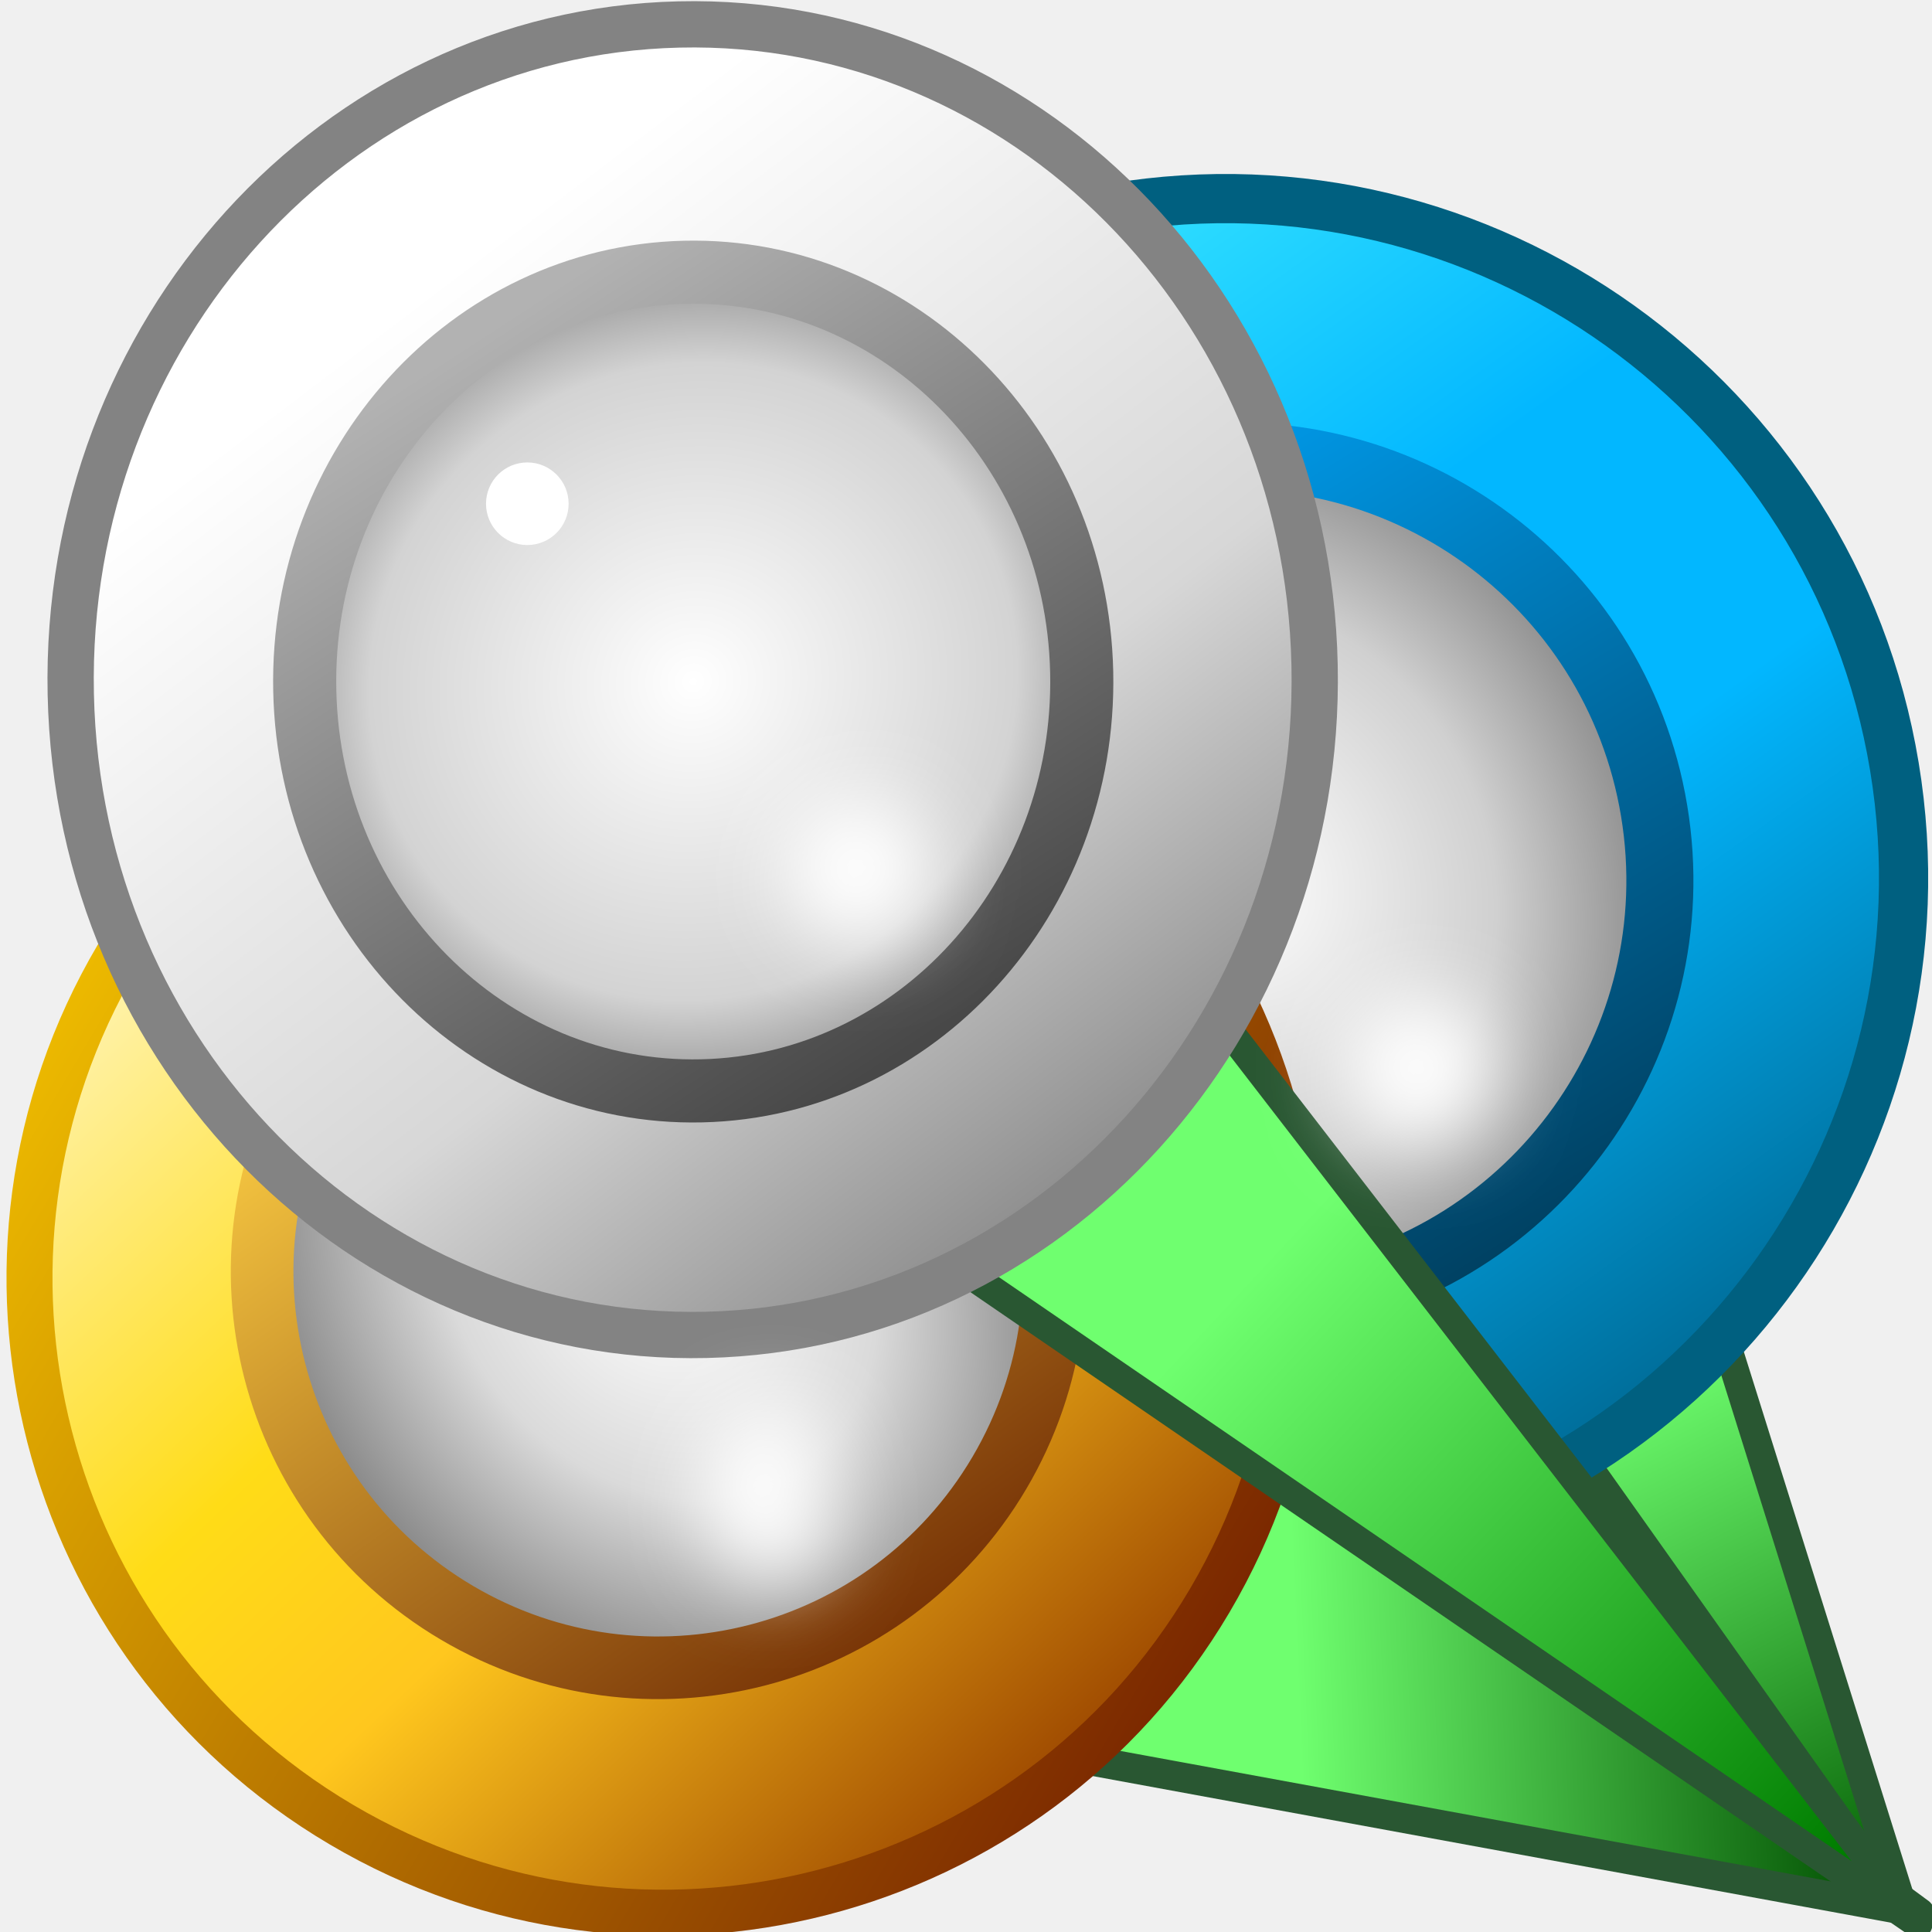
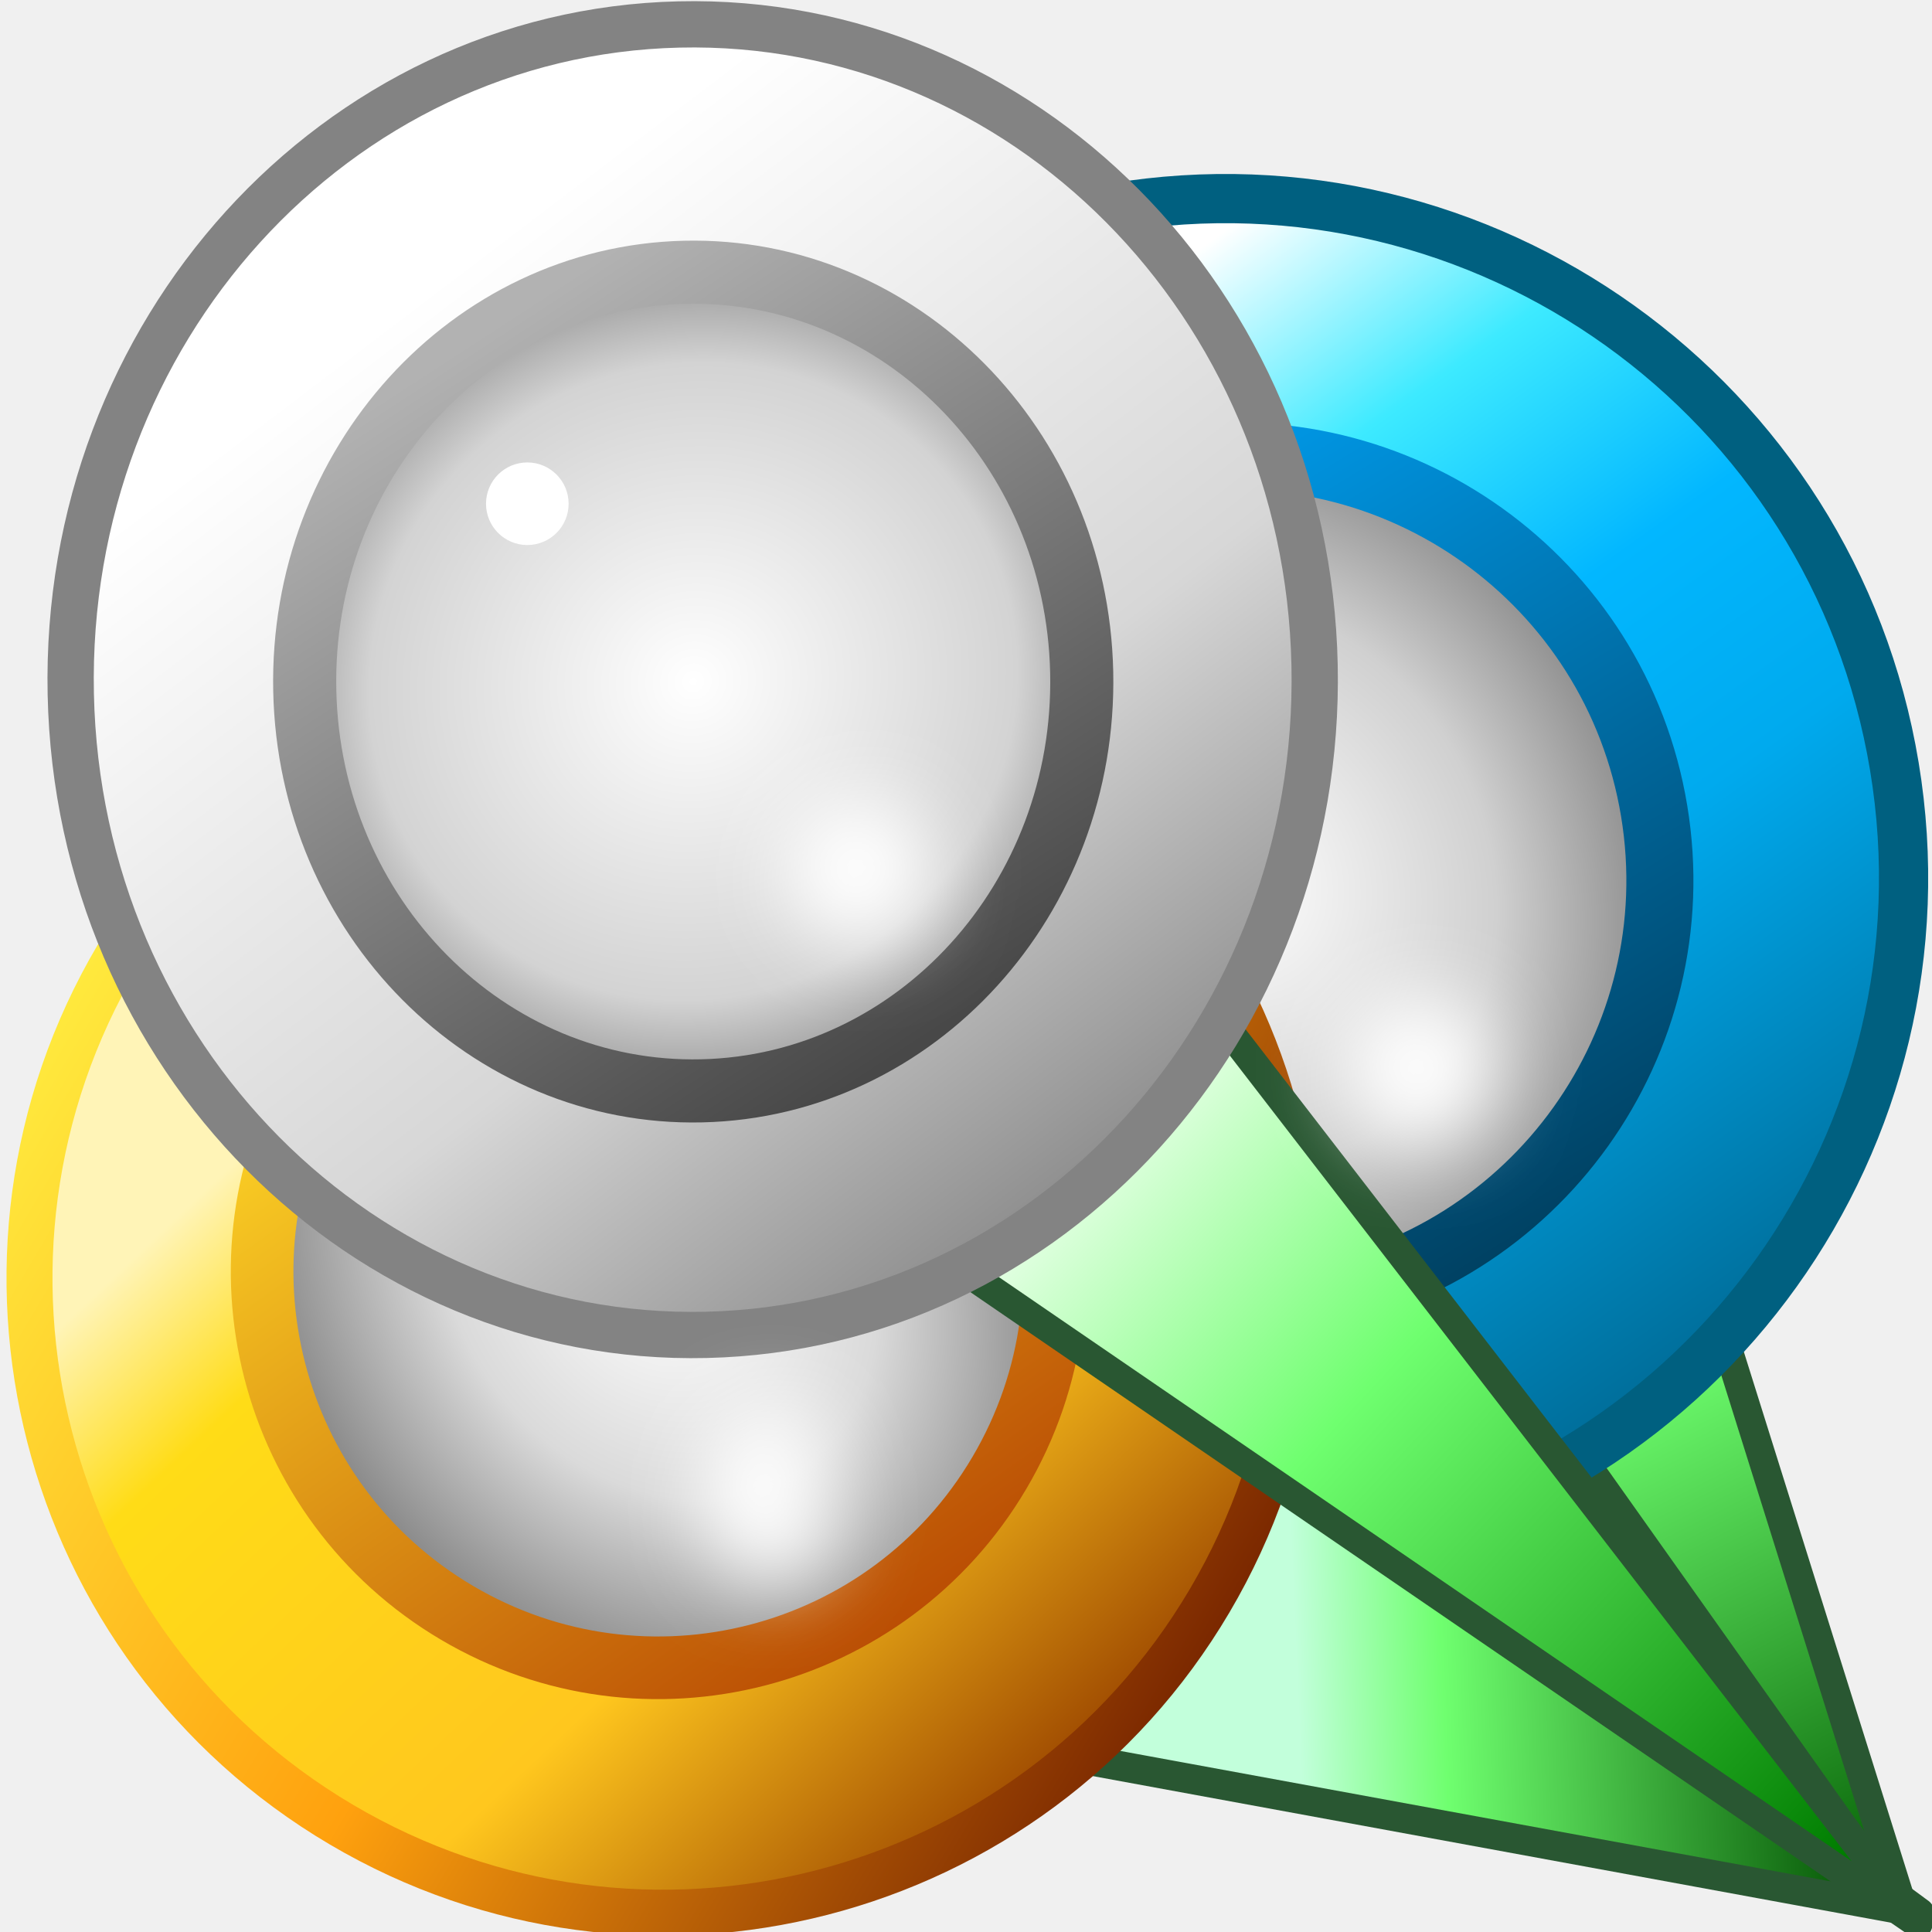
<svg xmlns="http://www.w3.org/2000/svg" xmlns:xlink="http://www.w3.org/1999/xlink" width="64mm" height="64mm" viewBox="0 0 64 64">
  <defs>
    <linearGradient id="m">
      <stop offset="0" stop-color="#7b2800" />
-       <stop offset="1" stop-color="#ecb900" />
+       <stop offset=".503" stop-color="#ffa10e" />
+       <stop offset="1" stop-color="#ffe93d" />
    </linearGradient>
    <linearGradient id="l">
-       <stop offset="0" stop-color="#ffd145" />
-       <stop offset="1" stop-color="#6a2400" />
+       <stop offset="0" stop-color="#ffd827" />
+       <stop offset="1" stop-color="#b33f00" />
    </linearGradient>
    <linearGradient id="k">
      <stop offset="0" stop-color="#009dee" />
      <stop offset="1" stop-color="#003753" />
    </linearGradient>
    <linearGradient id="j">
      <stop offset="0" stop-color="#b2b2b2" />
      <stop offset="1" stop-color="#484848" />
    </linearGradient>
    <linearGradient id="i">
      <stop offset="0" stop-color="#6fff6f" />
      <stop offset="1" stop-color="#005800" />
    </linearGradient>
    <linearGradient id="h">
-       <stop offset="0" stop-color="#6fff6f" />
+       <stop offset="0" stop-color="#c2ffdb" />
+       <stop offset=".255" stop-color="#6fff6f" />
      <stop offset="1" stop-color="#004d00" />
    </linearGradient>
    <linearGradient id="g">
      <stop offset="0" stop-color="#fff" />
      <stop offset=".468" stop-color="#dadada" />
      <stop offset="1" stop-color="#6e6e6e" />
    </linearGradient>
    <linearGradient id="f">
      <stop offset="0" stop-color="#fff" />
      <stop offset=".513" stop-color="#d0d0d0" />
      <stop offset="1" stop-color="#676767" />
    </linearGradient>
    <linearGradient id="e">
      <stop offset="0" stop-color="#fff" />
      <stop offset=".741" stop-color="#d3d3d3" />
      <stop offset=".994" stop-color="#8e8e8e" />
    </linearGradient>
    <linearGradient id="d">
-       <stop offset=".253" stop-color="#6fff6f" />
+       <stop offset="0" stop-color="#fff" />
+       <stop offset=".399" stop-color="#6fff6f" />
      <stop offset="1" stop-color="#007d00" />
    </linearGradient>
    <linearGradient id="c">
-       <stop offset="0" stop-color="#fff4b7" />
-       <stop offset=".388" stop-color="#ffdc17" />
-       <stop offset=".595" stop-color="#ffc71e" />
+       <stop offset=".201" stop-color="#fff4b7" />
+       <stop offset=".341" stop-color="#ffdc17" />
+       <stop offset=".705" stop-color="#ffc71e" />
      <stop offset="1" stop-color="#9d4800" />
    </linearGradient>
    <linearGradient id="b">
-       <stop offset="0" stop-color="#3deaff" />
-       <stop offset=".374" stop-color="#02b7ff" />
-       <stop offset=".615" stop-color="#02b7ff" />
+       <stop offset=".137" stop-color="#fff" />
+       <stop offset=".313" stop-color="#3deaff" />
+       <stop offset=".492" stop-color="#02b7ff" />
+       <stop offset=".665" stop-color="#0ae" />
      <stop offset="1" stop-color="#006d99" />
    </linearGradient>
    <linearGradient id="a">
      <stop offset=".142" stop-color="#fff" />
      <stop offset=".669" stop-color="#d7d7d7" />
      <stop offset="1" stop-color="#8d8d8d" />
    </linearGradient>
    <linearGradient xlink:href="#a" id="x" x1="10.148" y1="5.12" x2="35.432" y2="39.969" gradientUnits="userSpaceOnUse" />
    <linearGradient xlink:href="#b" id="o" x1="23.651" y1="14.587" x2="43.913" y2="55.855" gradientUnits="userSpaceOnUse" />
    <linearGradient xlink:href="#c" id="s" x1="-20.459" y1="-18.821" x2="-60.891" y2="-30.538" gradientUnits="userSpaceOnUse" />
    <linearGradient xlink:href="#d" id="w" x1="34.063" y1="36.533" x2="60.969" y2="61.622" gradientUnits="userSpaceOnUse" />
    <linearGradient xlink:href="#h" id="r" x1="40.025" y1="51.3" x2="61.612" y2="63.024" gradientUnits="userSpaceOnUse" gradientTransform="matrix(.66382 -.33402 .43012 1.41934 -5.78 -6.461)" />
    <linearGradient xlink:href="#i" id="n" x1="54.059" y1="45.594" x2="62.957" y2="63.336" gradientUnits="userSpaceOnUse" />
    <linearGradient xlink:href="#j" id="z" x1="15.555" y1="11.552" x2="30.07" y2="35.01" gradientUnits="userSpaceOnUse" />
    <linearGradient xlink:href="#k" id="q" x1="28.995" y1="22.531" x2="41.349" y2="53.158" gradientUnits="userSpaceOnUse" />
    <linearGradient xlink:href="#l" id="v" x1="-28.175" y1="-18.696" x2="-56.278" y2="-31.224" gradientUnits="userSpaceOnUse" />
    <linearGradient xlink:href="#m" id="t" x1="-62.22" y1="-25.308" x2="-18.692" y2="-25.308" gradientUnits="userSpaceOnUse" />
    <radialGradient xlink:href="#e" id="y" cx="22.484" cy="23.108" fx="22.484" fy="23.108" r="13.917" gradientTransform="matrix(.54506 .85524 -.88595 .5605 30.701 -9.074)" gradientUnits="userSpaceOnUse" />
    <radialGradient xlink:href="#f" id="p" cx="35.62" cy="35.459" fx="35.62" fy="35.459" r="15.154" gradientUnits="userSpaceOnUse" gradientTransform="matrix(.37807 1.16796 -1.0244 .3316 58.477 -17.902)" />
    <radialGradient xlink:href="#g" id="u" cx="-40.187" cy="-25.201" fx="-40.187" fy="-25.201" r="14.157" gradientUnits="userSpaceOnUse" gradientTransform="matrix(-1.13663 -.42546 .35057 -.93654 -77.03 -65.9)" />
    <filter id="A" x="-.621" y="-.621" width="2.241" height="2.241" color-interpolation-filters="sRGB">
      <feGaussianBlur stdDeviation=".707" />
    </filter>
    <filter id="B" x="-.663" y="-.535" width="2.325" height="2.069" color-interpolation-filters="sRGB">
      <feGaussianBlur stdDeviation="0.707 0.726" />
    </filter>
    <filter id="C" x="-.621" y="-.621" width="2.241" height="2.241" color-interpolation-filters="sRGB">
      <feGaussianBlur stdDeviation=".707" />
    </filter>
  </defs>
  <path d="M63.11 63.396 51.699 27.01l-10.845 4.995Z" fill="url(#n)" stroke="#295732" stroke-width=".945" stroke-linecap="round" stroke-linejoin="round" />
  <circle cx="35.273" cy="35.309" transform="rotate(-9.414)" r="22.482" fill="url(#o)" stroke="#006080" stroke-width="1.63" stroke-linecap="round" stroke-linejoin="round" />
  <circle cx="35.62" cy="35.459" r="14.044" transform="rotate(-9.414)" fill="url(#p)" stroke="url(#q)" stroke-width="2.221" stroke-linecap="round" stroke-linejoin="round" />
  <path d="M63.59 63.365 33.495 41.223l.584 16.722Z" fill="url(#r)" stroke="#295732" stroke-width=".985" stroke-linecap="round" stroke-linejoin="round" />
  <circle cx="-40.456" cy="-25.308" r="21.002" transform="rotate(-149.458)" fill="url(#s)" stroke="url(#t)" stroke-width="1.523" stroke-linecap="round" stroke-linejoin="round" />
  <circle cx="-40.187" cy="-25.201" r="13.12" transform="rotate(-149.458)" fill="url(#u)" stroke="url(#v)" stroke-width="2.075" stroke-linecap="round" stroke-linejoin="round" />
  <path d="M63.544 63.74 40.246 33.555l-8.446 8.44Z" fill="url(#w)" stroke="#295732" stroke-width=".945" stroke-linecap="round" stroke-linejoin="round" />
  <ellipse cx="22.467" cy="23.045" transform="rotate(-1.339) skewX(-.133)" rx="20.607" ry="21.709" fill="url(#x)" stroke="#838383" stroke-width="1.533" stroke-linecap="round" stroke-linejoin="round" />
  <ellipse cx="22.484" cy="23.108" transform="rotate(-1.339) skewX(-.133)" rx="12.872" ry="13.561" fill="url(#y)" stroke="url(#z)" stroke-width="2.09" stroke-linecap="round" stroke-linejoin="round" />
  <circle cx="17.468" cy="16.687" r="1.368" fill="#fff" />
  <circle style="mix-blend-mode:normal" cx="29.039" cy="29.412" r="1.368" transform="matrix(1.79036 0 0 1.79036 -23.577 -23.832)" fill="#fff" filter="url(#A)" />
  <path style="mix-blend-mode:normal" transform="matrix(1.79036 0 0 1.79036 -26.424 -3.209)" d="M30.32 29.412a1.28 1.63 0 0 1-1.159 1.623 1.28 1.63 0 0 1-1.38-1.314 1.28 1.63 0 0 1 .898-1.872 1.28 1.63 0 0 1 1.549.958l-1.189.605z" fill="#fff" filter="url(#B)" />
  <circle style="mix-blend-mode:normal" cx="29.039" cy="29.412" r="1.368" transform="matrix(1.79036 0 0 1.79036 -4.998 -17.249)" fill="#fff" filter="url(#C)" />
</svg>
